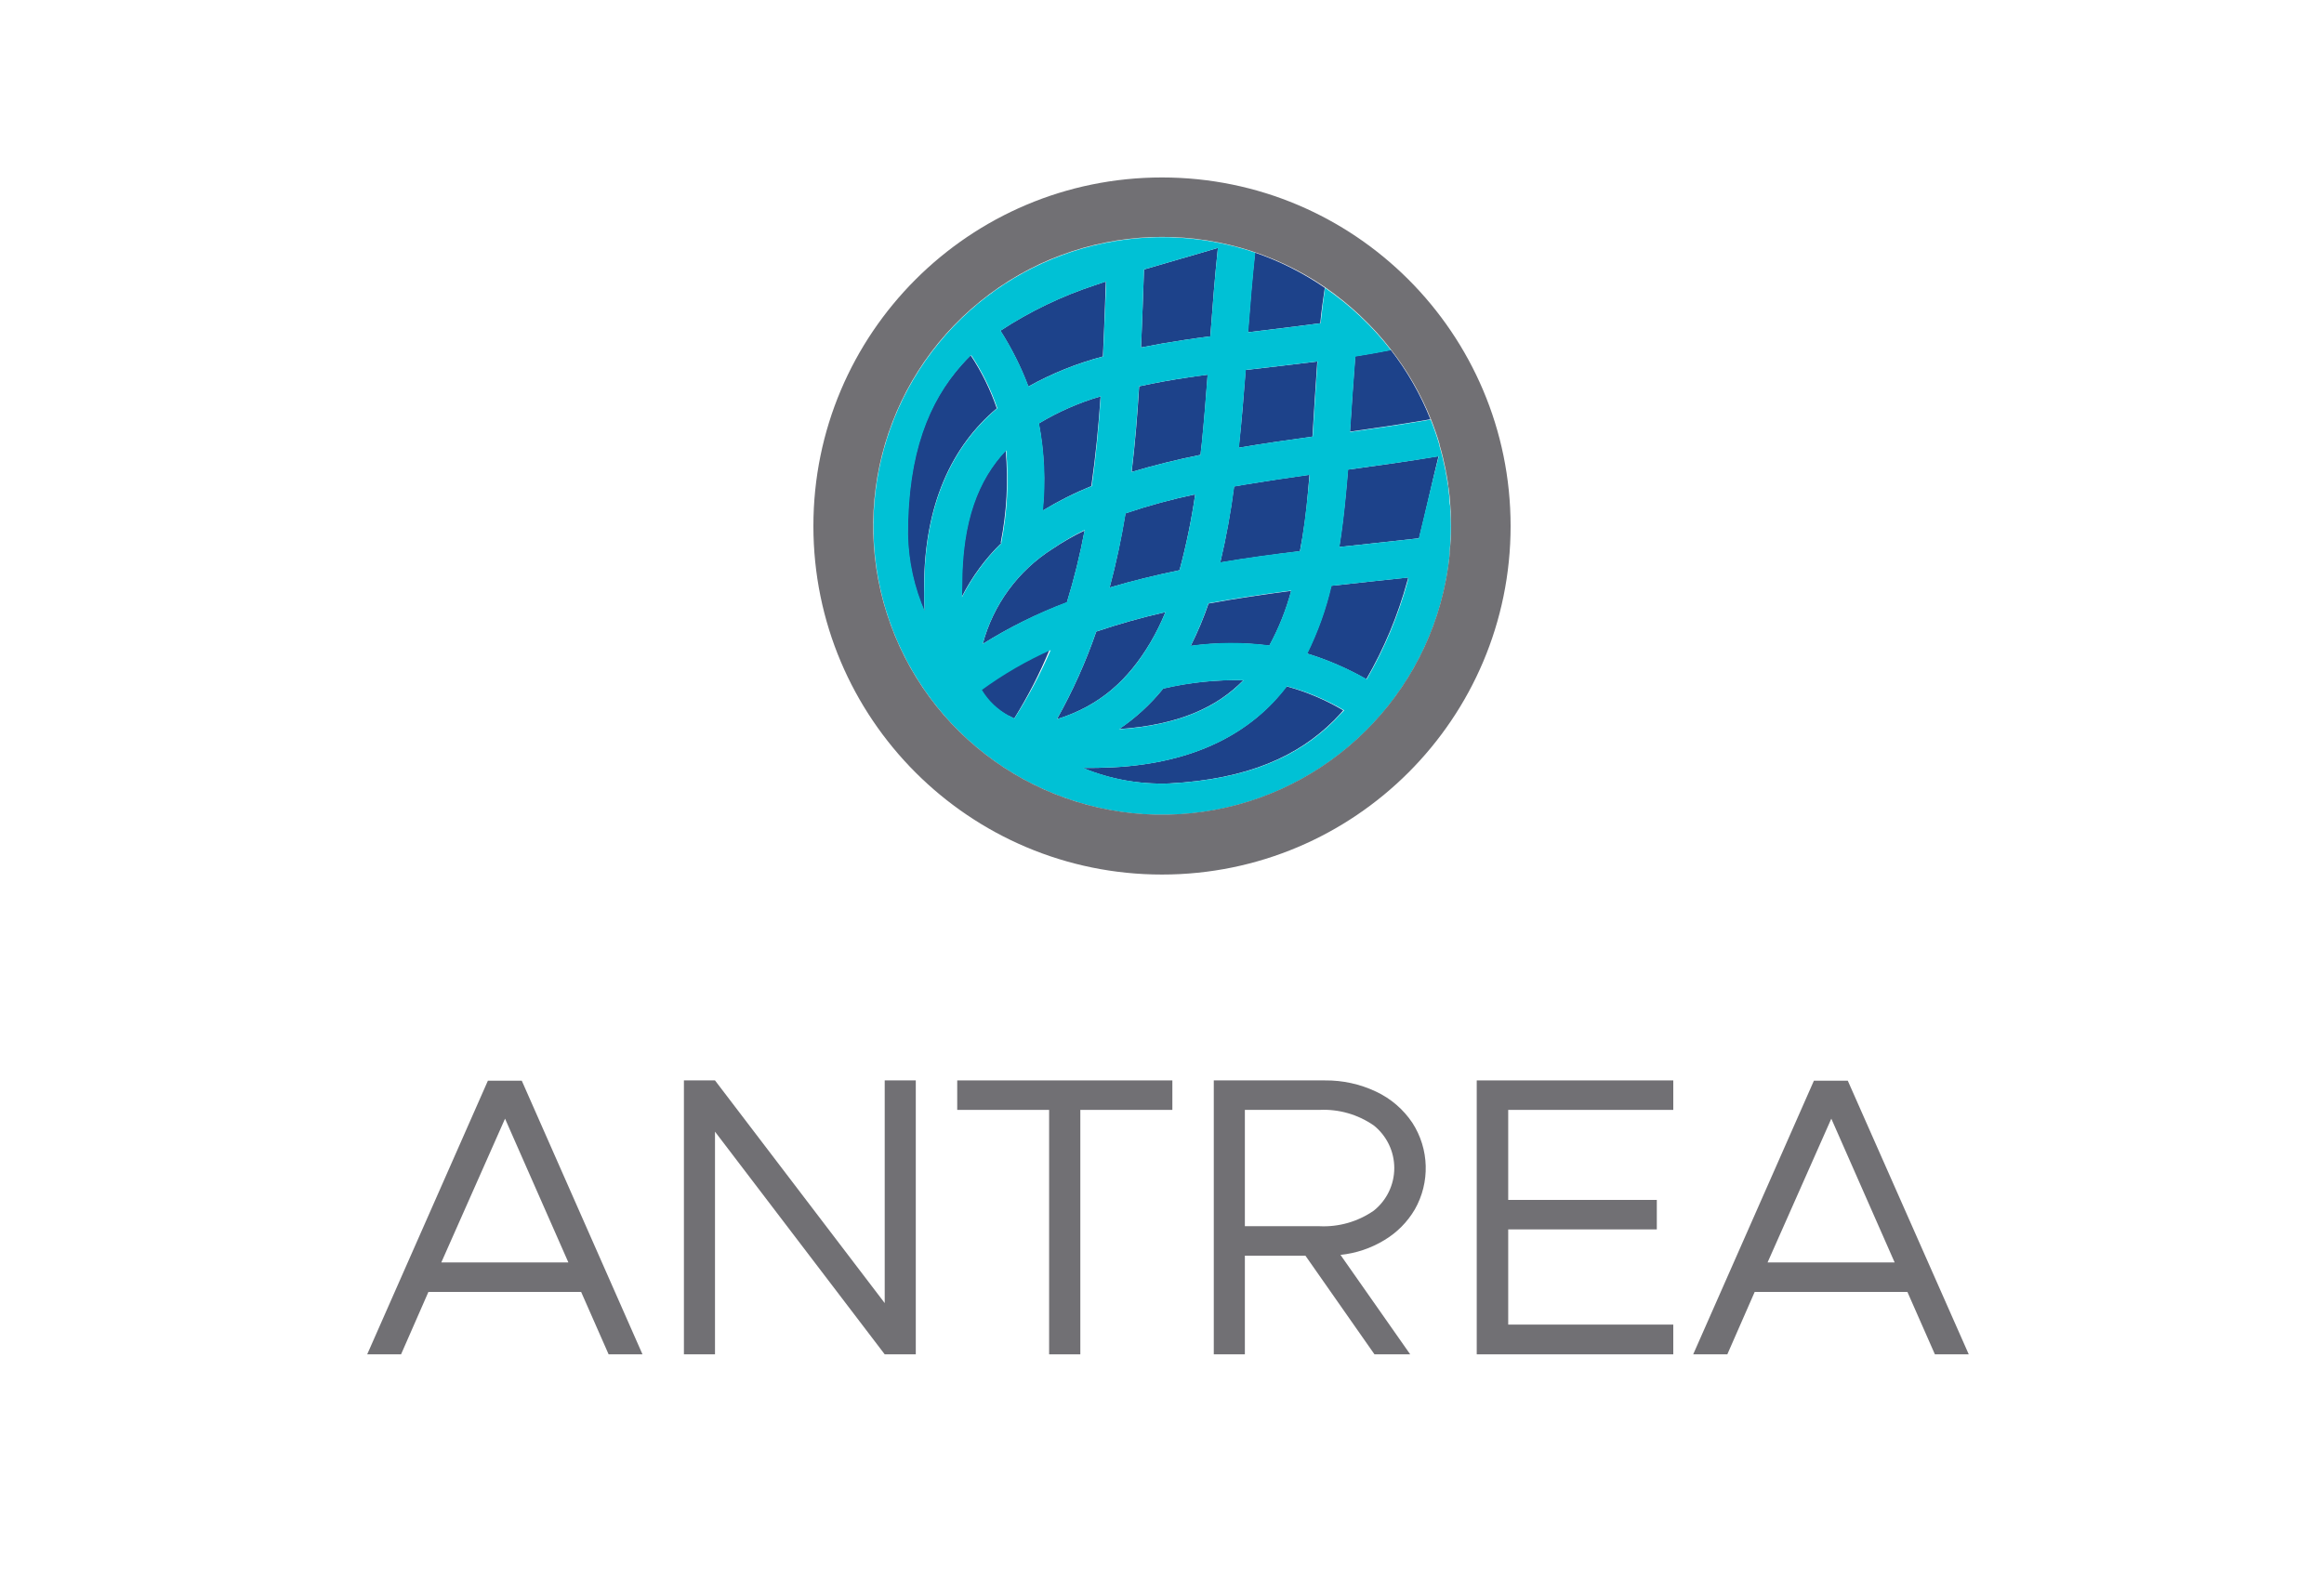
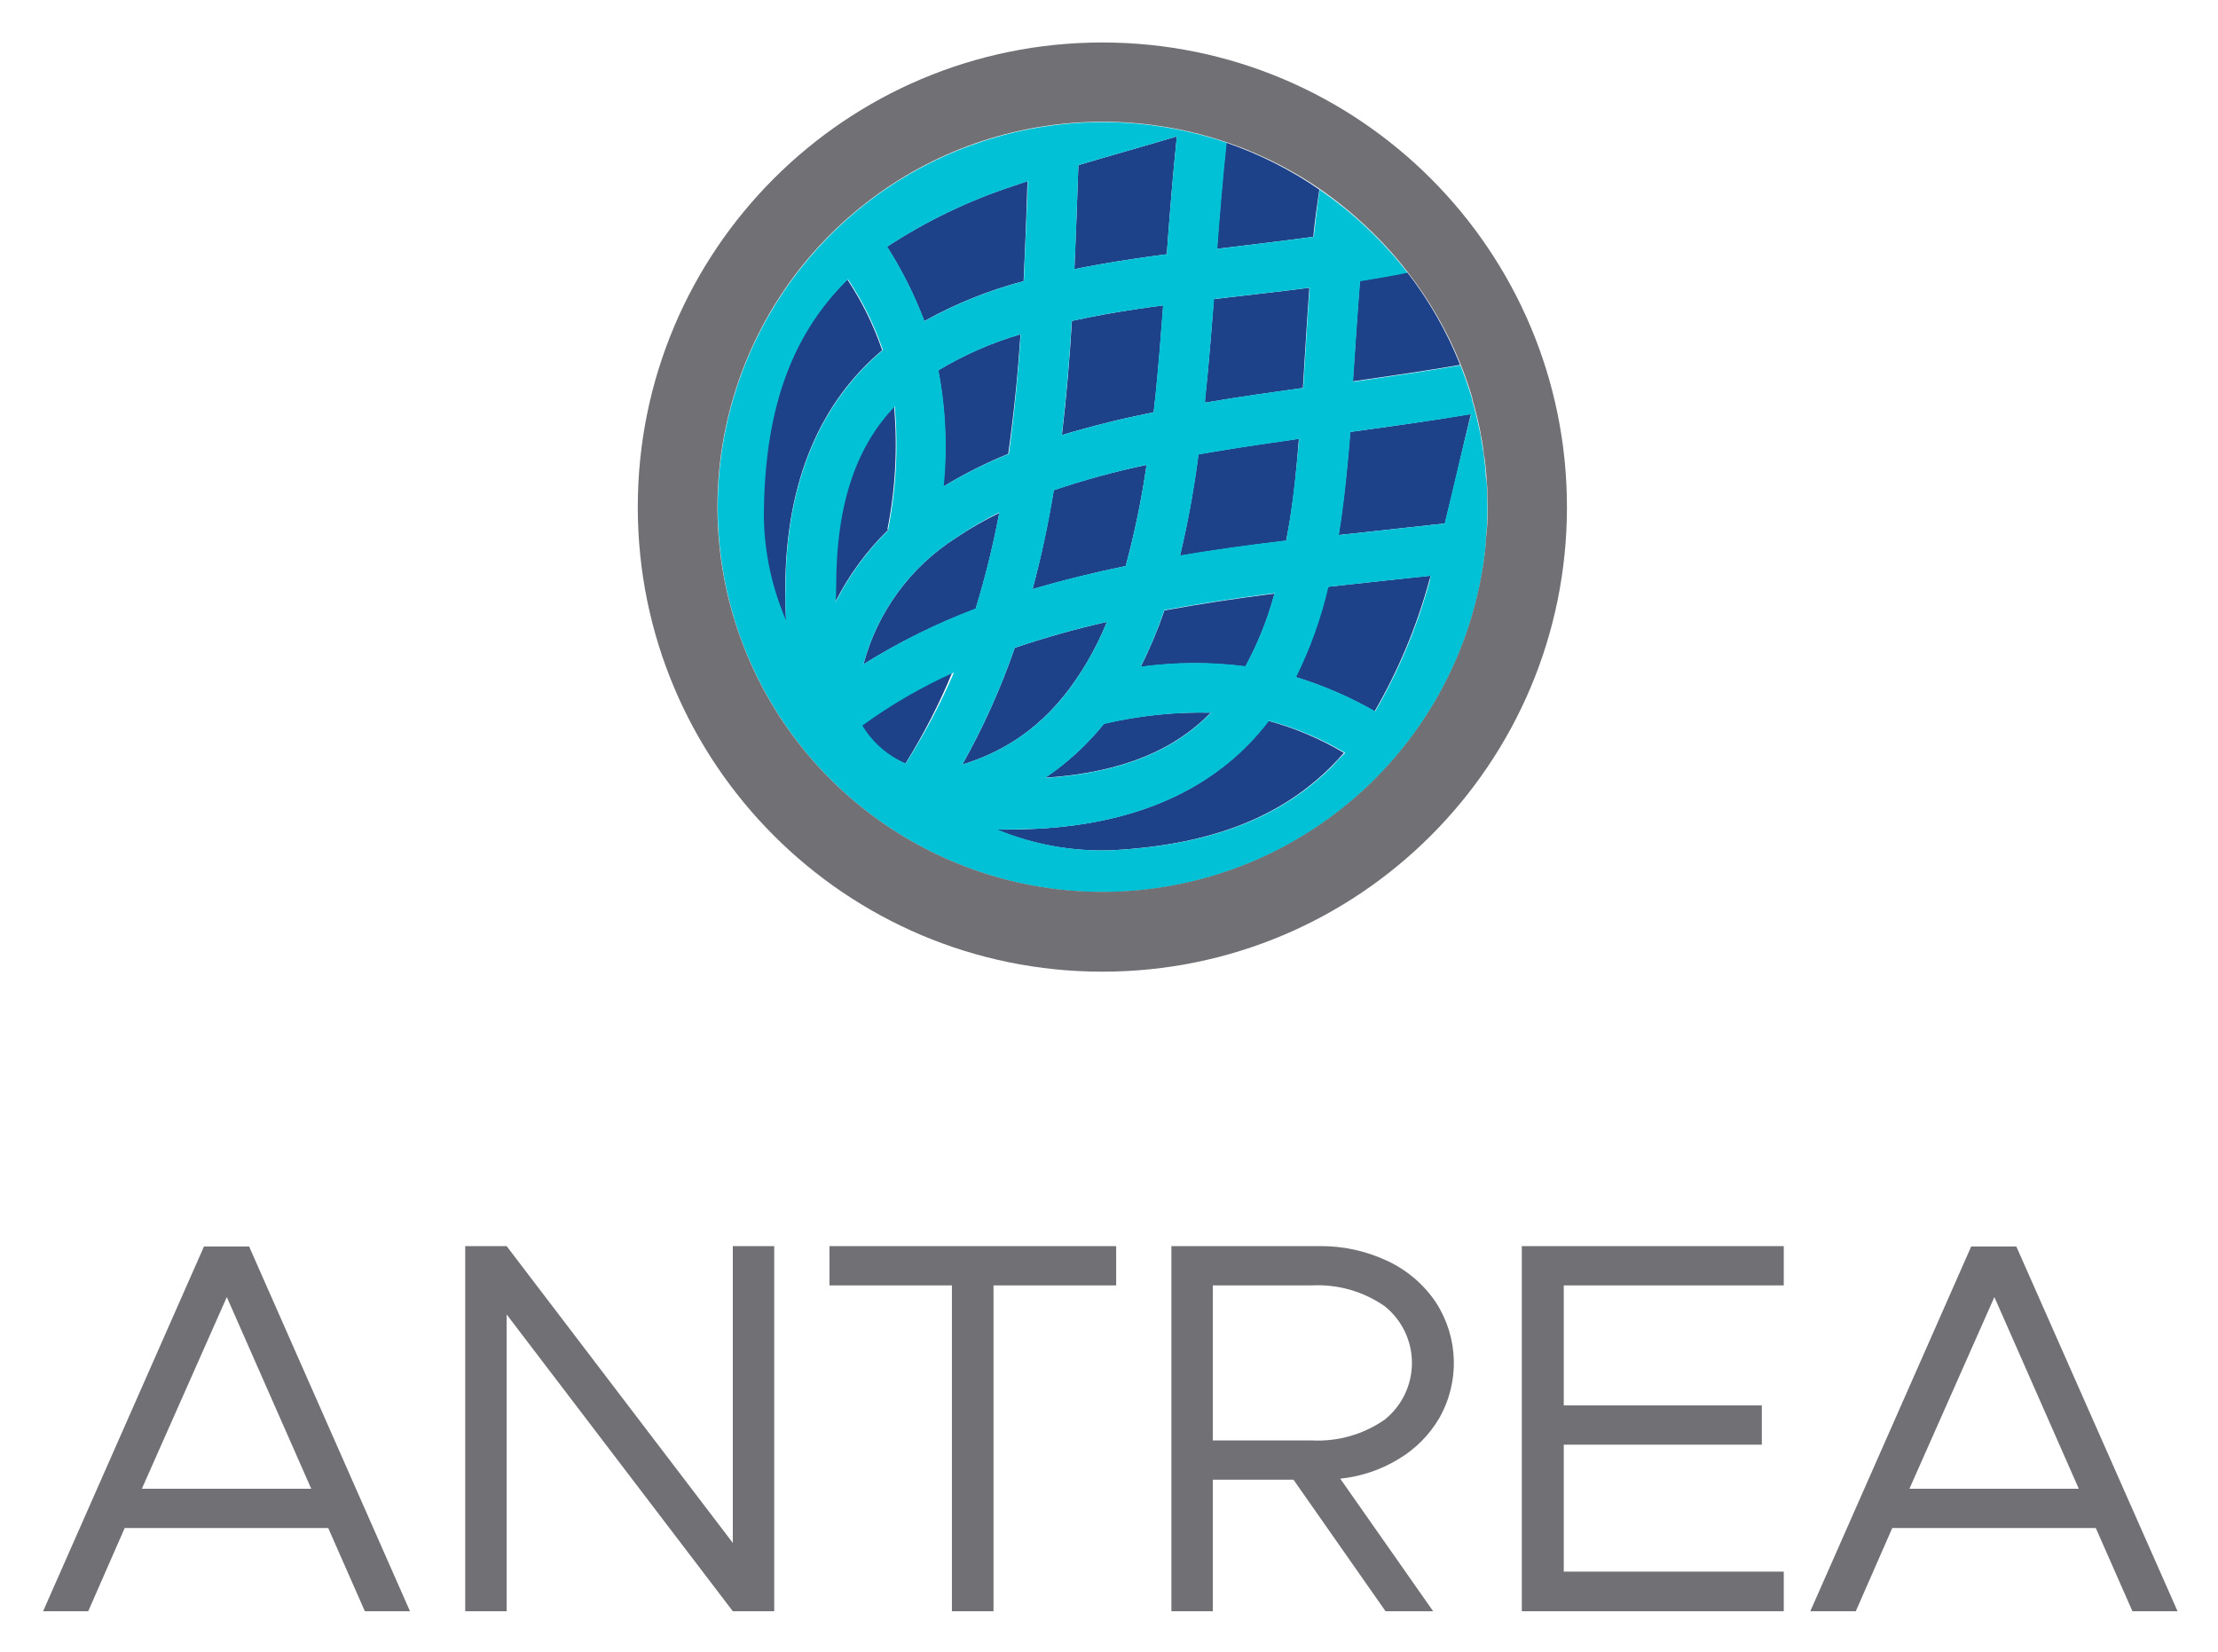
- <svg xmlns="http://www.w3.org/2000/svg" id="Layer_1" data-name="Layer 1" viewBox="0 0 350 240">
+ <svg xmlns="http://www.w3.org/2000/svg" role="img" viewBox="50.43 21.93 250.64 186.64">
  <defs>
-     <style>.cls-1{fill:#717074;}.cls-2{fill:#00c1d5;}.cls-3{fill:#1d428a;}</style>
+     <style>.cls-1{fill:#717074}.cls-2{fill:#00c1d5}</style>
  </defs>
-   <path class="cls-1" d="M87.52,194.6h-23L60.4,204H55.3l18.18-41.22h5.1L96.76,204h-5.1Zm-1.92-4.44L76.06,168.5l-9.6,21.66Z" />
-   <path class="cls-1" d="M103,162.74h4.68l25.56,33.54V162.74h4.68V204h-4.68l-25.56-33.54V204H103Z" />
-   <path class="cls-1" d="M158,167.18H144.16v-4.44h32.4v4.44H162.7V204H158Z" />
-   <path class="cls-1" d="M213.07,182.18a13.1,13.1,0,0,1-4.59,4.62,15.81,15.81,0,0,1-6.6,2.22L212.38,204H207L196.6,189.14h-9.12V204H182.8V162.74h16.74a17.57,17.57,0,0,1,7.68,1.68,13.45,13.45,0,0,1,5.49,4.71,12.58,12.58,0,0,1,.36,13.05Zm-25.59,2.52H198.7a13.23,13.23,0,0,0,8.19-2.34,8.21,8.21,0,0,0,0-12.84,13.23,13.23,0,0,0-8.19-2.34H187.48Z" />
-   <path class="cls-1" d="M227.14,167.18v13.56h22.38v4.44H227.14v14.34H252V204H222.4V162.74H252v4.44Z" />
-   <path class="cls-1" d="M287.26,194.6h-23L260.14,204H255l18.18-41.22h5.1L296.5,204h-5.1Zm-1.92-4.44L275.8,168.5l-9.6,21.66Z" />
-   <path class="cls-2" d="M151.85,107.82h0l-.06,0Z" />
-   <path class="cls-2" d="M147.72,103.88l0,0,0,0Z" />
-   <path class="cls-3" d="M200.48,88.24a47,47,0,0,1-3.65,10.2,44.24,44.24,0,0,1,8.94,3.87,62.23,62.23,0,0,0,6.16-14.74l.17-.59-5.41.58Z" />
-   <path class="cls-3" d="M193.75,103.38c-5.28,7-13.77,11.56-26.17,12.2q-2.37.12-4.53.09a30.94,30.94,0,0,0,13,2.34c12.05-.63,19.55-4.21,24.86-9.51.48-.48.94-1,1.39-1.5h0A34.54,34.54,0,0,0,193.75,103.38Z" />
-   <path class="cls-3" d="M203,70.74c-.1,1.19-.19,2.38-.31,3.55-.26,2.74-.58,5.46-1,8.1l4.72-.51,7.3-.8c1-4,1.92-8.2,2.94-12.37C212.16,69.48,207.57,70.11,203,70.74Z" />
-   <path class="cls-3" d="M197.66,65.77c.24-3.74.45-7.53.73-11.32-3.61.46-7.23.86-10.8,1.28-.28,3.79-.58,7.6-1,11.35,0,.12,0,.24,0,.36l.32-.06C190.46,66.78,194.06,66.27,197.66,65.77Z" />
-   <path class="cls-3" d="M182.28,50.66c.33-4.49.68-8.95,1.14-13.32-3.75,1.13-7.49,2.16-11.13,3.25-.07,1.85-.13,3.72-.2,5.61s-.16,4.08-.25,6.14c2.16-.43,4.36-.81,6.58-1.14C179.7,51,181,50.83,182.28,50.66Z" />
-   <path class="cls-3" d="M197,74l.21-2.49c-3.27.46-6.51.94-9.68,1.47l-1.68.29a110.22,110.22,0,0,1-2.08,11.46c4-.67,8-1.22,12-1.7C196.34,80.19,196.73,77.16,197,74Z" />
-   <path class="cls-3" d="M194.46,89c-4.2.54-8.37,1.16-12.45,1.91a50.56,50.56,0,0,1-2.69,6.39,44.78,44.78,0,0,1,11.85-.05A37.29,37.29,0,0,0,194.46,89Z" />
-   <path class="cls-3" d="M181,66.79c.34-3.39.62-6.86.88-10.35-1,.13-1.93.25-2.89.4-2.56.38-5.05.83-7.43,1.35-.26,4.28-.61,8.58-1.13,12.9,3.33-1,6.81-1.86,10.38-2.58C180.85,67.94,180.92,67.37,181,66.79Z" />
-   <path class="cls-3" d="M165.75,59.7a39.5,39.5,0,0,0-9.3,4.08A45.22,45.22,0,0,1,157,76.93a51.19,51.19,0,0,1,7.36-3.71C165,68.75,165.45,64.22,165.75,59.7Z" />
-   <path class="cls-3" d="M150.71,81.75a49.1,49.1,0,0,0,.75-13.92h0c-4.16,4.41-6.62,10.61-6.62,20.39v1.7a30.86,30.86,0,0,1,6-8.16Z" />
-   <path class="cls-3" d="M148,97a70.84,70.84,0,0,1,12.68-6.26,99.68,99.68,0,0,0,2.67-10.84,38.36,38.36,0,0,0-4.85,2.78A24.39,24.39,0,0,0,148,97Z" />
-   <path class="cls-3" d="M168.53,109.82c9-.62,14.71-3.27,18.73-7.36a48,48,0,0,0-12.08,1.25A30.52,30.52,0,0,1,168.53,109.82Z" />
-   <path class="cls-3" d="M147.74,103.91a10.59,10.59,0,0,0,4.08,3.89l.06,0c.29.15.57.3.86.43a70.42,70.42,0,0,0,5.32-10.36,57.34,57.34,0,0,0-10.35,6Z" />
-   <path class="cls-3" d="M173.26,96.78a35.47,35.47,0,0,0,2.26-4.58,105.52,105.52,0,0,0-10.42,2.93,80.43,80.43,0,0,1-5.93,13.2C165.76,106.29,170,102.28,173.26,96.78Z" />
-   <path class="cls-3" d="M199.52,43.35v0h0A43.52,43.52,0,0,0,189,38.05c-.42,3.89-.75,7.91-1.06,12,3.66-.44,7.32-.88,10.9-1.36C199,46.89,199.26,45.11,199.52,43.35Z" />
-   <path class="cls-3" d="M166.1,53.7q.18-3.72.31-7.41c.05-1.31.09-2.6.13-3.89l-1.57.53a60.29,60.29,0,0,0-14.31,6.88,45.2,45.2,0,0,1,4.21,8.41A48.52,48.52,0,0,1,166.1,53.7Z" />
-   <path class="cls-3" d="M150.12,61.51a34.81,34.81,0,0,0-3.94-8c-.47.46-.93.94-1.37,1.43-5,5.59-8.14,13.32-8.14,25.54a30.57,30.57,0,0,0,2.6,11.78c-.07-1.19-.1-2.43-.1-3.72C139.16,76,143.38,67.17,150.12,61.51Z" />
-   <path class="cls-3" d="M209.47,52.72h0l-.09,0c-1.74.35-3.51.65-5.28.94-.3,3.73-.54,7.54-.8,11.36,4.14-.59,8.2-1.18,12.13-1.86A43.25,43.25,0,0,0,209.47,52.72Z" />
-   <path class="cls-3" d="M180,74.46a91.54,91.54,0,0,0-10.5,2.86c-.62,3.75-1.4,7.48-2.39,11.18,3.43-1,7-1.88,10.53-2.61A97.22,97.22,0,0,0,180,74.46Z" />
-   <path class="cls-2" d="M217.31,69.14c.14.57.26,1.14.38,1.72C217.57,70.28,217.45,69.71,217.31,69.14Z" />
-   <path class="cls-2" d="M217.77,71.32c.09.52.19,1,.26,1.56C218,72.36,217.86,71.84,217.77,71.32Z" />
-   <path class="cls-2" d="M216.76,67.07c.18.6.34,1.21.49,1.82C217.1,68.28,216.94,67.67,216.76,67.07Z" />
-   <path class="cls-2" d="M218.3,83.41c-.14,1.36-.33,2.7-.58,4C218,86.11,218.17,84.77,218.3,83.41Z" />
-   <path class="cls-2" d="M218.45,81.36c0,.56-.08,1.11-.12,1.66C218.37,82.47,218.42,81.92,218.45,81.36Z" />
-   <path class="cls-2" d="M218.37,76.06c0,.33.06.67.08,1C218.43,76.73,218.4,76.39,218.37,76.06Z" />
-   <path class="cls-2" d="M216.13,65.08c.22.62.42,1.25.6,1.88C216.55,66.33,216.35,65.7,216.13,65.08Z" />
-   <path class="cls-2" d="M216.13,65.06c-.22-.63-.45-1.26-.7-1.88h0C215.68,63.8,215.91,64.43,216.13,65.06Z" />
-   <path class="cls-2" d="M218.13,73.6c.05.45.11.9.16,1.35C218.24,74.5,218.18,74.05,218.13,73.6Z" />
-   <path class="cls-2" d="M209.47,52.72a42.08,42.08,0,0,0-4.52-5,43,43,0,0,1,4.52,5Z" />
-   <path class="cls-2" d="M202.33,45.4c.85.69,1.67,1.41,2.47,2.16C204,46.81,203.18,46.09,202.33,45.4Z" />
-   <path class="cls-2" d="M202.2,45.3c-.87-.7-1.76-1.36-2.67-2h0C200.44,43.94,201.33,44.6,202.2,45.3Z" />
-   <path class="cls-2" d="M218.45,77.07c0-.34,0-.68-.08-1s-.05-.74-.08-1.11-.11-.9-.16-1.35c0-.24-.06-.48-.1-.72-.07-.52-.17-1-.26-1.56,0-.15-.05-.31-.08-.46-.12-.58-.24-1.15-.38-1.72l-.06-.25c-.15-.61-.31-1.22-.49-1.82l0-.11c-.18-.63-.38-1.26-.6-1.88v0c-.22-.63-.45-1.26-.7-1.88-3.93.68-8,1.27-12.13,1.86.26-3.82.5-7.63.8-11.36,1.77-.29,3.54-.59,5.28-.94l.09,0a43,43,0,0,0-4.52-5l-.15-.15c-.8-.75-1.62-1.47-2.47-2.16l-.13-.1c-.87-.7-1.76-1.36-2.67-2v0c-.26,1.76-.48,3.54-.67,5.33-3.58.48-7.24.92-10.9,1.36.31-4.08.64-8.1,1.06-12a43.5,43.5,0,1,0,28.71,49.38c.25-1.32.44-2.66.58-4l0-.39c0-.55.09-1.1.12-1.66s.05-1.41.05-2.13S218.48,77.79,218.45,77.07Zm-31.82-10c.38-3.75.68-7.56,1-11.35,3.57-.42,7.19-.82,10.8-1.28-.28,3.79-.49,7.58-.73,11.32-3.6.5-7.2,1-10.75,1.61l-.32.06C186.6,67.32,186.61,67.2,186.63,67.08Zm-.75,6.22,1.68-.29c3.17-.53,6.41-1,9.68-1.47L197,74c-.3,3.13-.69,6.16-1.21,9-4,.48-8,1-12,1.7A110.22,110.22,0,0,0,185.88,73.3Zm-6.56,24A50.56,50.56,0,0,0,182,90.87c4.08-.75,8.25-1.37,12.45-1.91a37.29,37.29,0,0,1-3.29,8.25A44.78,44.78,0,0,0,179.32,97.26Zm7.94,5.2c-4,4.09-9.75,6.74-18.73,7.36a30.52,30.52,0,0,0,6.65-6.11A48,48,0,0,1,187.26,102.46ZM172.09,46.2c.07-1.89.13-3.76.2-5.61,3.64-1.09,7.38-2.12,11.13-3.25-.46,4.37-.81,8.83-1.14,13.32-1.29.17-2.58.34-3.86.54-2.22.33-4.42.71-6.58,1.14Q172,49.25,172.09,46.2Zm-.55,12c2.38-.52,4.87-1,7.43-1.35,1-.15,1.92-.27,2.89-.4-.26,3.49-.54,7-.88,10.35-.06.58-.13,1.15-.19,1.72-3.57.72-7,1.56-10.38,2.58C170.93,66.77,171.28,62.47,171.54,58.19Zm-2,19.13A91.54,91.54,0,0,1,180,74.46a97.22,97.22,0,0,1-2.36,11.43c-3.58.73-7.1,1.58-10.53,2.61C168.13,84.8,168.91,81.07,169.53,77.32ZM165,42.93l1.57-.53c0,1.29-.08,2.58-.13,3.89q-.14,3.69-.31,7.41a48.52,48.52,0,0,0-11.23,4.52,45.2,45.2,0,0,0-4.21-8.41A60.29,60.29,0,0,1,165,42.93Zm-7.93,34a45.22,45.22,0,0,0-.59-13.15,39.5,39.5,0,0,1,9.3-4.08c-.3,4.52-.72,9-1.35,13.52A51.19,51.19,0,0,0,157,76.93Zm6.28,2.92a99.68,99.68,0,0,1-2.67,10.84A70.84,70.84,0,0,0,148,97a24.39,24.39,0,0,1,10.5-14.32A38.36,38.36,0,0,1,163.32,79.85Zm-24,12.39a30.57,30.57,0,0,1-2.6-11.78c0-12.22,3.17-19.95,8.14-25.54.44-.49.9-1,1.37-1.43a34.81,34.81,0,0,1,3.94,8c-6.74,5.66-11,14.44-11,27C139.17,89.81,139.2,91.05,139.27,92.24Zm5.57-4c0-9.78,2.46-16,6.62-20.39h0a49.1,49.1,0,0,1-.75,13.92h.09a30.86,30.86,0,0,0-6,8.16Zm7.9,20c-.29-.13-.57-.28-.86-.43h0l0,0a10.59,10.59,0,0,1-4.08-3.89l0,0v0a57.34,57.34,0,0,1,10.35-6A70.42,70.42,0,0,1,152.74,108.26ZM165.1,95.13a105.52,105.52,0,0,1,10.42-2.93,35.47,35.47,0,0,1-2.26,4.58c-3.22,5.5-7.5,9.51-14.09,11.55A80.43,80.43,0,0,0,165.1,95.13ZM201,108.5c-5.31,5.3-12.81,8.88-24.86,9.51a30.94,30.94,0,0,1-13-2.34q2.16,0,4.53-.09c12.4-.64,20.89-5.25,26.17-12.2a34.54,34.54,0,0,1,8.6,3.62h0C201.9,107.51,201.44,108,201,108.5Zm11-20.93a62.23,62.23,0,0,1-6.16,14.74,44.24,44.24,0,0,0-8.94-3.87,47,47,0,0,0,3.65-10.2l6.21-.68L212.1,87Zm1.75-6.49-7.3.8-4.72.51c.43-2.64.75-5.36,1-8.1.12-1.17.21-2.36.31-3.55,4.59-.63,9.18-1.26,13.64-2C215.6,72.88,214.68,77,213.68,81.08Z" />
-   <path class="cls-1" d="M217.69,70.86c0,.15.05.31.08.46C217.74,71.17,217.72,71,217.69,70.86Z" />
-   <path class="cls-1" d="M217.25,68.89l.06.25Z" />
-   <path class="cls-1" d="M216.13,65.06v0Z" />
-   <path class="cls-1" d="M216.73,67l0,.11Z" />
-   <path class="cls-1" d="M202.2,45.3l.13.1Z" />
-   <path class="cls-1" d="M218.33,83l0,.39C218.31,83.28,218.31,83.15,218.33,83Z" />
-   <path class="cls-1" d="M218,72.88c0,.24.06.48.1.72C218.09,73.36,218.07,73.12,218,72.88Z" />
-   <path class="cls-1" d="M175,26.73a52.5,52.5,0,1,0,52.5,52.5A52.51,52.51,0,0,0,175,26.73ZM218.33,83c0,.13,0,.26,0,.39-.13,1.36-.33,2.7-.58,4a43.51,43.51,0,1,1-18.19-44.12c.91.63,1.8,1.29,2.67,2l.13.1c.85.69,1.67,1.41,2.47,2.16l.15.15a42.08,42.08,0,0,1,4.52,5,43.25,43.25,0,0,1,6,10.46c.25.62.48,1.25.7,1.88v0c.22.62.42,1.25.6,1.88l0,.11c.18.6.34,1.21.49,1.82l.06.25c.14.57.26,1.14.38,1.72,0,.15.05.31.08.46.09.52.19,1,.26,1.56,0,.24.06.48.1.72.05.45.11.9.16,1.35s.06.74.08,1.11.06.67.08,1c0,.72.05,1.44.05,2.16s0,1.43-.05,2.13S218.37,82.47,218.33,83Z" />
-   <path class="cls-1" d="M204.8,47.56l.15.15Z" />
-   <path class="cls-1" d="M218.5,79.23c0,.72,0,1.43-.05,2.13C218.48,80.66,218.5,80,218.5,79.23Z" />
-   <path class="cls-1" d="M218.29,75c0,.37.06.74.08,1.11C218.35,75.69,218.32,75.32,218.29,75Z" />
-   <path class="cls-1" d="M218.45,77.07c0,.72.05,1.44.05,2.16C218.5,78.51,218.48,77.79,218.45,77.07Z" />
+   <path d="M87.52 194.6h-23L60.4 204h-5.1l18.18-41.22h5.1L96.76 204h-5.1zm-1.92-4.44l-9.54-21.66-9.6 21.66zm17.4-27.42h4.68l25.56 33.54v-33.54h4.68V204h-4.68l-25.56-33.54V204H103zm55 4.44h-13.84v-4.44h32.4v4.44H162.7V204H158zm55.07 15a13.1 13.1 0 0 1-4.59 4.62 15.81 15.81 0 0 1-6.6 2.22l10.5 14.98H207l-10.4-14.86h-9.12V204h-4.68v-41.26h16.74a17.57 17.57 0 0 1 7.68 1.68 13.45 13.45 0 0 1 5.49 4.71 12.58 12.58 0 0 1 .36 13.05zm-25.59 2.52h11.22a13.23 13.23 0 0 0 8.19-2.34 8.21 8.21 0 0 0 0-12.84 13.23 13.23 0 0 0-8.19-2.34h-11.22zm39.66-17.52v13.56h22.38v4.44h-22.38v14.34H252V204h-29.6v-41.26H252v4.44zm60.12 27.42h-23l-4.12 9.4H255l18.18-41.22h5.1L296.5 204h-5.1zm-1.92-4.44l-9.54-21.66-9.6 21.66z" class="cls-1" />
+   <path d="M151.85 107.82h-.06zm-4.13-3.94z" class="cls-2" />
+   <path fill="#1d428a" d="M200.48 88.24a47 47 0 0 1-3.65 10.2 44.24 44.24 0 0 1 8.94 3.87 62.23 62.23 0 0 0 6.16-14.74l.17-.59-5.41.58zm-6.73 15.14c-5.28 7-13.77 11.56-26.17 12.2q-2.37.12-4.53.09a30.94 30.94 0 0 0 13 2.34c12.05-.63 19.55-4.21 24.86-9.51.48-.48.94-1 1.39-1.5a34.54 34.54 0 0 0-8.55-3.62zM203 70.74c-.1 1.19-.19 2.38-.31 3.55-.26 2.74-.58 5.46-1 8.1l4.72-.51 7.3-.8c1-4 1.92-8.2 2.94-12.37-4.49.77-9.08 1.4-13.65 2.03zm-5.34-4.97c.24-3.74.45-7.53.73-11.32-3.61.46-7.23.86-10.8 1.28-.28 3.79-.58 7.6-1 11.35v.36l.32-.06c3.55-.6 7.15-1.11 10.75-1.61zm-15.38-15.11c.33-4.49.68-8.95 1.14-13.32-3.75 1.13-7.49 2.16-11.13 3.25-.07 1.85-.13 3.72-.2 5.61s-.16 4.08-.25 6.14c2.16-.43 4.36-.81 6.58-1.14 1.28-.2 2.58-.37 3.86-.54zM197 74l.21-2.49c-3.27.46-6.51.94-9.68 1.47l-1.68.29a110.22 110.22 0 0 1-2.08 11.46c4-.67 8-1.22 12-1.7.57-2.84.96-5.87 1.23-9.03zm-2.54 15c-4.2.54-8.37 1.16-12.45 1.91a50.56 50.56 0 0 1-2.69 6.39 44.78 44.78 0 0 1 11.85-.05 37.29 37.29 0 0 0 3.29-8.25zM181 66.79c.34-3.39.62-6.86.88-10.35-1 .13-1.93.25-2.89.4-2.56.38-5.05.83-7.43 1.35-.26 4.28-.61 8.58-1.13 12.9 3.33-1 6.81-1.86 10.38-2.58.04-.57.11-1.14.19-1.72zm-15.25-7.09a39.5 39.5 0 0 0-9.3 4.08 45.22 45.22 0 0 1 .55 13.15 51.19 51.19 0 0 1 7.36-3.71c.64-4.47 1.09-9 1.39-13.52zm-15.04 22.05a49.1 49.1 0 0 0 .75-13.92c-4.16 4.41-6.62 10.61-6.62 20.39v1.7a30.86 30.86 0 0 1 6-8.16zM148 97a70.84 70.84 0 0 1 12.68-6.26 99.68 99.68 0 0 0 2.67-10.84 38.36 38.36 0 0 0-4.85 2.78A24.39 24.39 0 0 0 148 97zm20.53 12.82c9-.62 14.71-3.27 18.73-7.36a48 48 0 0 0-12.08 1.25 30.52 30.52 0 0 1-6.65 6.11zm-20.79-5.91a10.59 10.59 0 0 0 4.08 3.89h.06c.29.15.57.3.86.43a70.42 70.42 0 0 0 5.32-10.36 57.34 57.34 0 0 0-10.35 6zm25.52-7.13a35.47 35.47 0 0 0 2.26-4.58 105.52 105.52 0 0 0-10.42 2.93 80.43 80.43 0 0 1-5.93 13.2c6.59-2.04 10.83-6.05 14.09-11.55zm26.26-53.43a43.52 43.52 0 0 0-10.52-5.3c-.42 3.89-.75 7.91-1.06 12 3.66-.44 7.32-.88 10.9-1.36.16-1.8.42-3.58.68-5.34zM166.1 53.7q.18-3.72.31-7.41c.05-1.31.09-2.6.13-3.89l-1.57.53a60.29 60.29 0 0 0-14.31 6.88 45.2 45.2 0 0 1 4.21 8.41 48.52 48.52 0 0 1 11.23-4.52zm-15.98 7.81a34.81 34.81 0 0 0-3.94-8c-.47.46-.93.94-1.37 1.43-5 5.59-8.14 13.32-8.14 25.54a30.57 30.57 0 0 0 2.6 11.78c-.07-1.19-.1-2.43-.1-3.72-.01-12.54 4.21-21.37 10.95-27.03zm59.35-8.79h-.09c-1.74.35-3.51.65-5.28.94-.3 3.73-.54 7.54-.8 11.36 4.14-.59 8.2-1.18 12.13-1.86a43.25 43.25 0 0 0-5.96-10.44zM180 74.46a91.54 91.54 0 0 0-10.5 2.86c-.62 3.75-1.4 7.48-2.39 11.18 3.43-1 7-1.88 10.53-2.61A97.22 97.22 0 0 0 180 74.46z" />
+   <path d="M217.31 69.14c.14.57.26 1.14.38 1.72-.12-.58-.24-1.15-.38-1.72zm.46 2.18c.09.52.19 1 .26 1.56-.03-.52-.17-1.04-.26-1.56zm-1.01-4.25c.18.6.34 1.21.49 1.82-.15-.61-.31-1.22-.49-1.82zm1.54 16.34c-.14 1.36-.33 2.7-.58 4 .28-1.3.45-2.64.58-4zm.15-2.05c0 .56-.08 1.11-.12 1.66.04-.55.09-1.1.12-1.66zm-.08-5.3c0 .33.06.67.08 1-.02-.33-.05-.67-.08-1zm-2.24-10.98c.22.62.42 1.25.6 1.88-.18-.63-.38-1.26-.6-1.88zm0-.02c-.22-.63-.45-1.26-.7-1.88.25.62.48 1.25.7 1.88zm2 8.54c.05.45.11.9.16 1.35-.05-.45-.11-.9-.16-1.35zm-8.66-20.88a42.08 42.08 0 0 0-4.52-5 43 43 0 0 1 4.52 5zm-7.14-7.32c.85.69 1.67 1.41 2.47 2.16-.8-.75-1.62-1.47-2.47-2.16zm-.13-.1c-.87-.7-1.76-1.36-2.67-2 .91.64 1.8 1.3 2.67 2z" class="cls-2" />
+   <path d="M218.45 77.07c0-.34 0-.68-.08-1s-.05-.74-.08-1.11-.11-.9-.16-1.35c0-.24-.06-.48-.1-.72-.07-.52-.17-1-.26-1.56 0-.15-.05-.31-.08-.46-.12-.58-.24-1.15-.38-1.72l-.06-.25c-.15-.61-.31-1.22-.49-1.82v-.11c-.18-.63-.38-1.26-.6-1.88-.22-.63-.45-1.26-.7-1.88-3.93.68-8 1.27-12.13 1.86.26-3.82.5-7.63.8-11.36 1.77-.29 3.54-.59 5.28-.94h.09a43 43 0 0 0-4.52-5l-.15-.15c-.8-.75-1.62-1.47-2.47-2.16l-.13-.1c-.87-.7-1.76-1.36-2.67-2-.26 1.76-.48 3.54-.67 5.33-3.58.48-7.24.92-10.9 1.36.31-4.08.64-8.1 1.06-12a43.5 43.5 0 1 0 28.71 49.38c.25-1.32.44-2.66.58-4v-.39c0-.55.09-1.1.12-1.66s.05-1.41.05-2.13-.03-1.46-.06-2.18zm-31.82-10c.38-3.75.68-7.56 1-11.35 3.57-.42 7.19-.82 10.8-1.28-.28 3.79-.49 7.58-.73 11.32-3.6.5-7.2 1-10.75 1.61l-.32.06c-.03-.11-.02-.23 0-.35zm-.75 6.22l1.68-.29c3.17-.53 6.41-1 9.68-1.47L197 74c-.3 3.13-.69 6.16-1.21 9-4 .48-8 1-12 1.7a110.22 110.22 0 0 0 2.09-11.4zm-6.56 24a50.56 50.56 0 0 0 2.68-6.42c4.08-.75 8.25-1.37 12.45-1.91a37.29 37.29 0 0 1-3.29 8.25 44.78 44.78 0 0 0-11.84.05zm7.94 5.2c-4 4.09-9.75 6.74-18.73 7.36a30.52 30.52 0 0 0 6.65-6.11 48 48 0 0 1 12.08-1.28zM172.09 46.2c.07-1.89.13-3.76.2-5.61 3.64-1.09 7.38-2.12 11.13-3.25-.46 4.37-.81 8.83-1.14 13.32-1.29.17-2.58.34-3.86.54-2.22.33-4.42.71-6.58 1.14q.16-3.09.25-6.14zm-.55 12c2.38-.52 4.87-1 7.43-1.35 1-.15 1.92-.27 2.89-.4-.26 3.49-.54 7-.88 10.35-.06.58-.13 1.15-.19 1.72-3.57.72-7 1.56-10.38 2.58.52-4.33.87-8.63 1.13-12.91zm-2 19.13A91.54 91.54 0 0 1 180 74.46a97.22 97.22 0 0 1-2.36 11.43c-3.58.73-7.1 1.58-10.53 2.61 1.02-3.7 1.8-7.43 2.42-11.18zM165 42.93l1.57-.53c0 1.29-.08 2.58-.13 3.89q-.14 3.69-.31 7.41a48.52 48.52 0 0 0-11.23 4.52 45.2 45.2 0 0 0-4.21-8.41A60.29 60.29 0 0 1 165 42.93zm-7.93 34a45.22 45.22 0 0 0-.59-13.15 39.5 39.5 0 0 1 9.3-4.08c-.3 4.52-.72 9-1.35 13.52a51.19 51.19 0 0 0-7.43 3.71zm6.28 2.92a99.68 99.68 0 0 1-2.67 10.84A70.84 70.84 0 0 0 148 97a24.39 24.39 0 0 1 10.5-14.32 38.36 38.36 0 0 1 4.82-2.83zm-24 12.39a30.57 30.57 0 0 1-2.6-11.78c0-12.22 3.17-19.95 8.14-25.54.44-.49.9-1 1.37-1.43a34.81 34.81 0 0 1 3.94 8c-6.74 5.66-11 14.44-11 27-.03 1.32 0 2.56.07 3.75zm5.57-4c0-9.78 2.46-16 6.62-20.39a49.1 49.1 0 0 1-.75 13.92h.09a30.86 30.86 0 0 0-6 8.16zm7.9 20c-.29-.13-.57-.28-.86-.43a10.59 10.59 0 0 1-4.08-3.89 57.34 57.34 0 0 1 10.35-6 70.42 70.42 0 0 1-5.49 10.34zm12.28-13.11a105.52 105.52 0 0 1 10.42-2.93 35.47 35.47 0 0 1-2.26 4.58c-3.22 5.5-7.5 9.51-14.09 11.55a80.43 80.43 0 0 0 5.93-13.2zM201 108.5c-5.31 5.3-12.81 8.88-24.86 9.51a30.94 30.94 0 0 1-13-2.34q2.16 0 4.53-.09c12.4-.64 20.89-5.25 26.17-12.2a34.54 34.54 0 0 1 8.6 3.62c-.54.51-1 1-1.44 1.5zm11-20.93a62.23 62.23 0 0 1-6.16 14.74 44.24 44.24 0 0 0-8.94-3.87 47 47 0 0 0 3.65-10.2l6.21-.68 5.34-.56zm1.75-6.49l-7.3.8-4.72.51c.43-2.64.75-5.36 1-8.1.12-1.17.21-2.36.31-3.55 4.59-.63 9.18-1.26 13.64-2-1.08 4.14-2 8.26-3 12.34z" class="cls-2" />
+   <path d="M217.69 70.86c0 .15.05.31.08.46-.03-.15-.05-.32-.08-.46zm-.44-1.97l.06.25zm-1.12-3.83zm.6 1.94v.11zM202.2 45.3l.13.1zM218.33 83v.39c-.02-.11-.02-.24 0-.39zM218 72.88c0 .24.06.48.1.72-.01-.24-.03-.48-.1-.72z" class="cls-1" />
+   <path d="M175 26.73a52.5 52.5 0 1 0 52.5 52.5 52.51 52.51 0 0 0-52.5-52.5zM218.33 83v.39c-.13 1.36-.33 2.7-.58 4a43.51 43.51 0 1 1-18.19-44.12c.91.63 1.8 1.29 2.67 2l.13.1c.85.69 1.67 1.41 2.47 2.16l.15.15a42.08 42.08 0 0 1 4.52 5 43.25 43.25 0 0 1 6 10.46c.25.62.48 1.25.7 1.88.22.62.42 1.25.6 1.88v.11c.18.6.34 1.21.49 1.82l.06.25c.14.57.26 1.14.38 1.72 0 .15.05.31.08.46.09.52.19 1 .26 1.56 0 .24.06.48.1.72.05.45.11.9.16 1.35s.06.74.08 1.11.06.67.08 1c0 .72.05 1.44.05 2.16s0 1.43-.05 2.13-.12 1.18-.16 1.71zM204.8 47.56l.15.15z" class="cls-1" />
+   <path d="M218.5 79.23c0 .72 0 1.43-.05 2.13.03-.7.05-1.36.05-2.13zm-.21-4.23c0 .37.06.74.08 1.11-.02-.42-.05-.79-.08-1.11zm.16 2.07c0 .72.05 1.44.05 2.16 0-.72-.02-1.44-.05-2.16z" class="cls-1" />
</svg>
